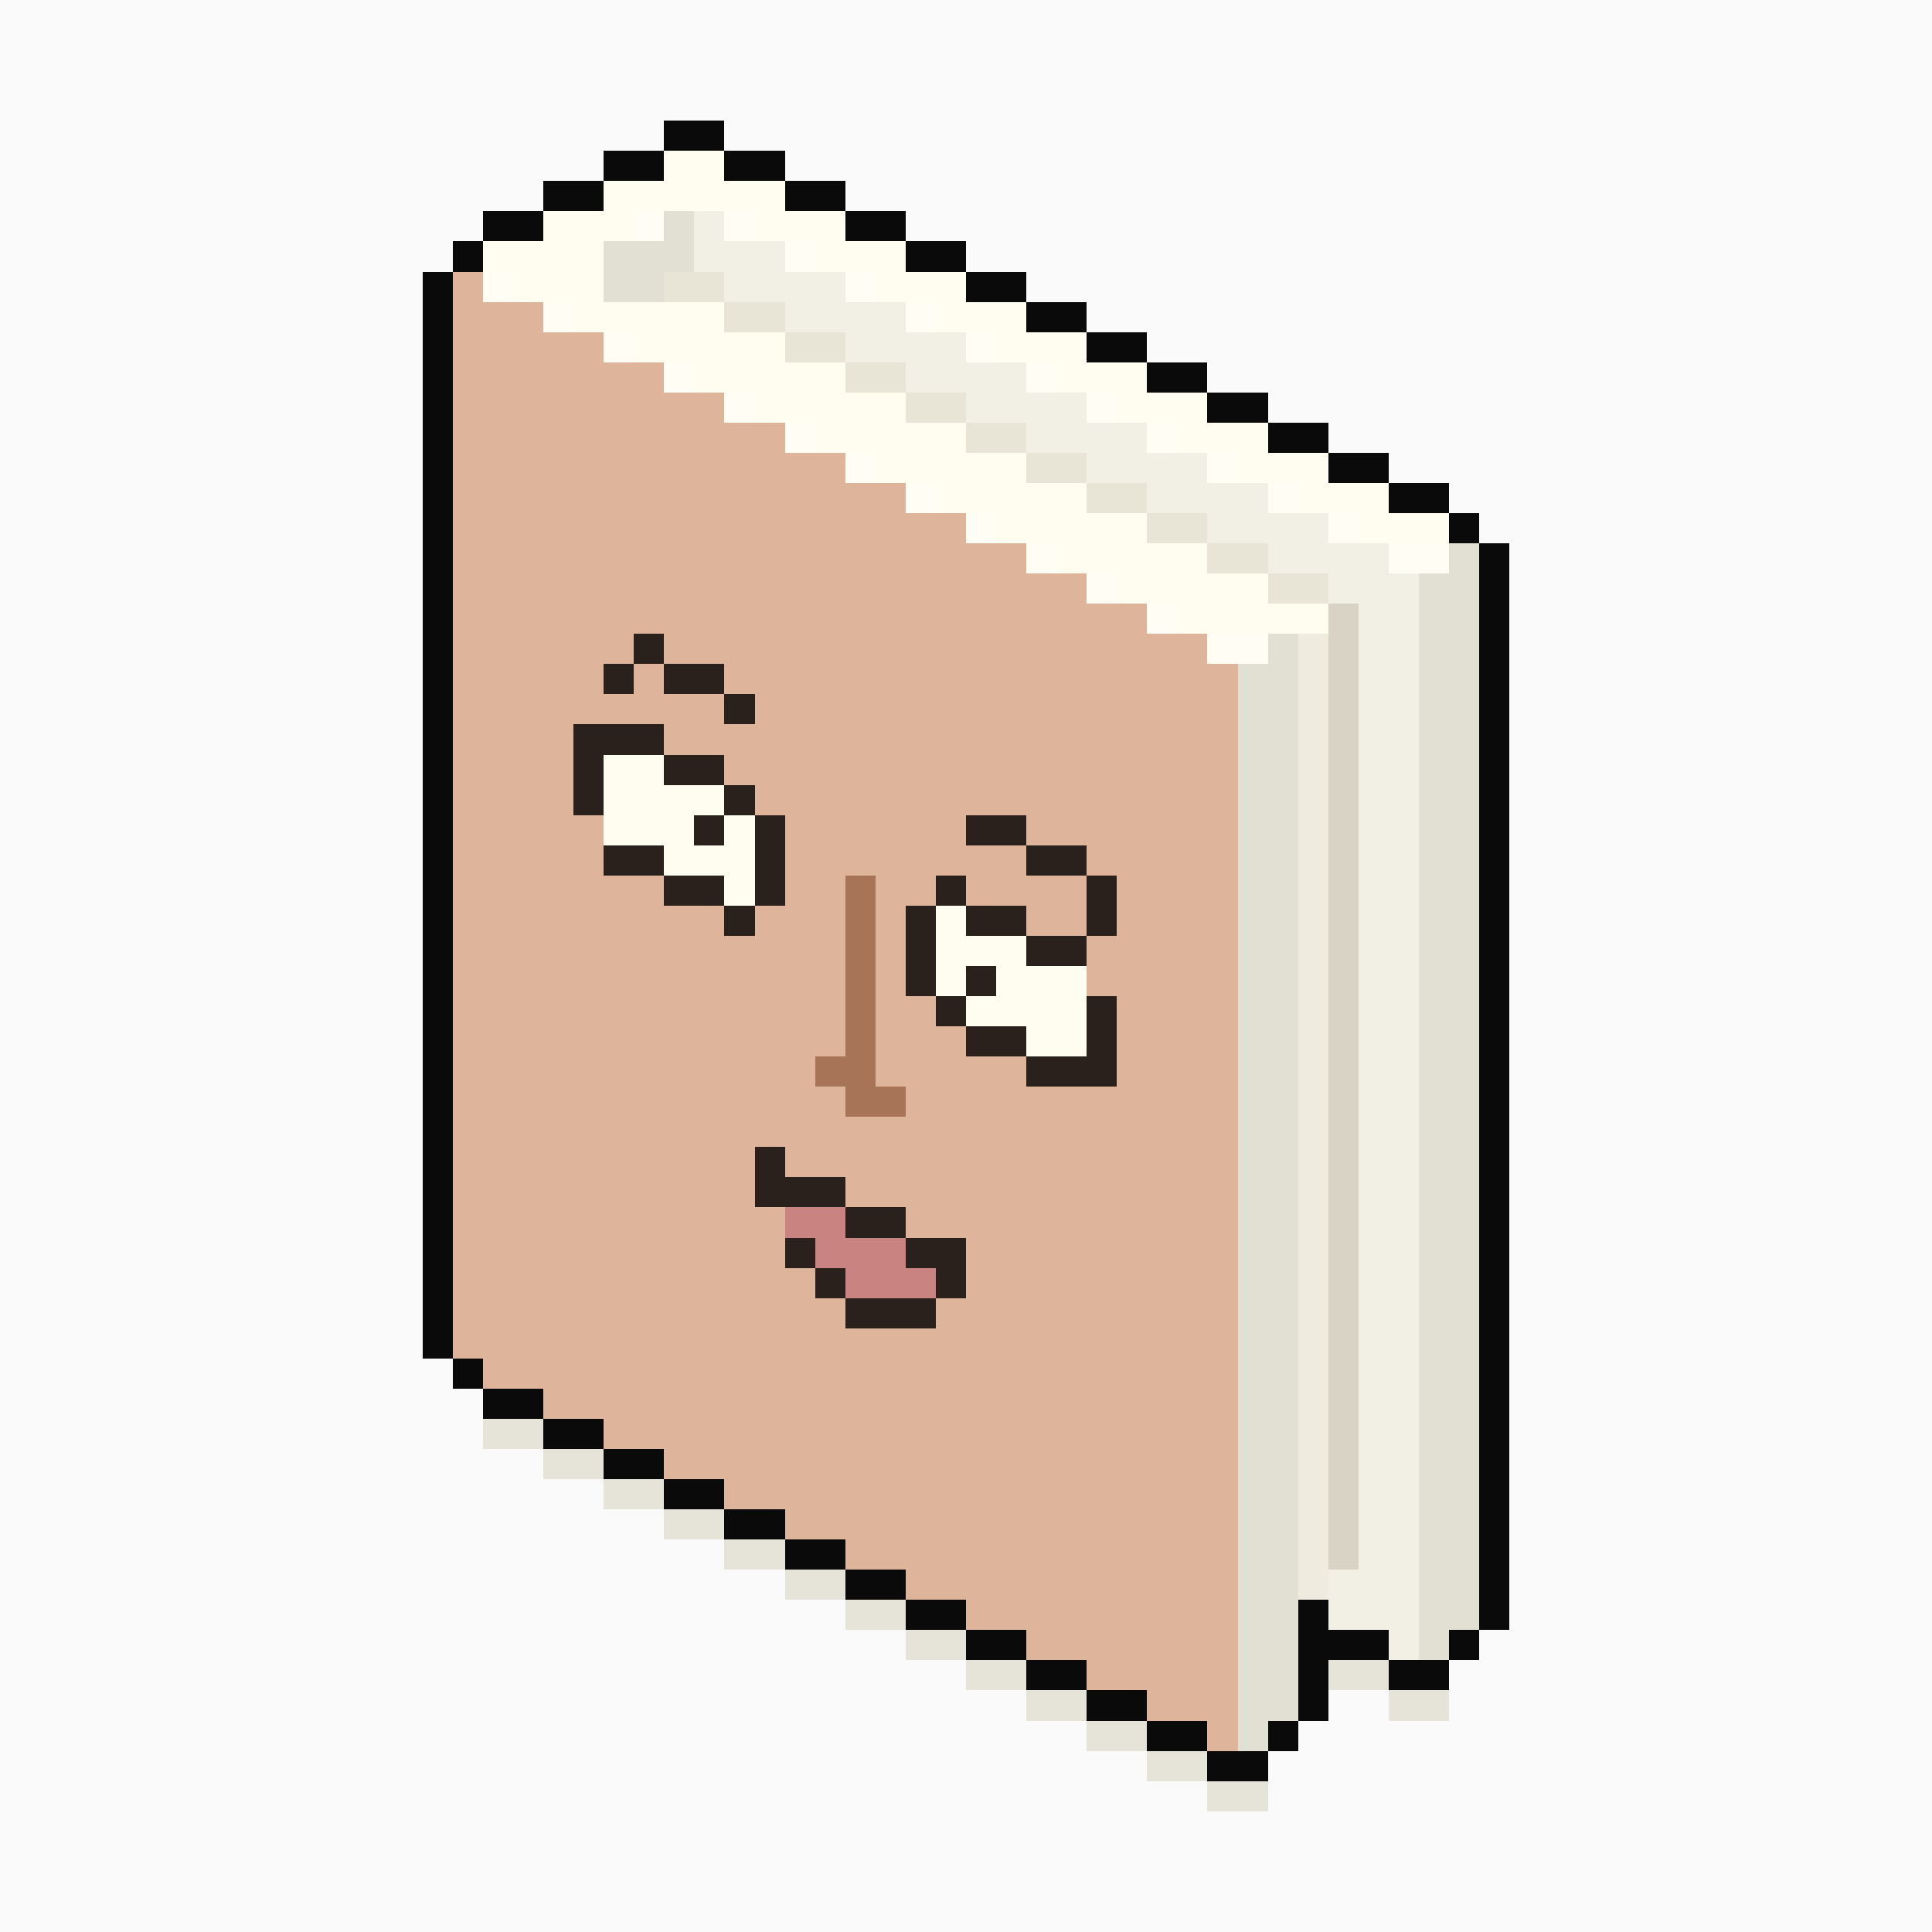
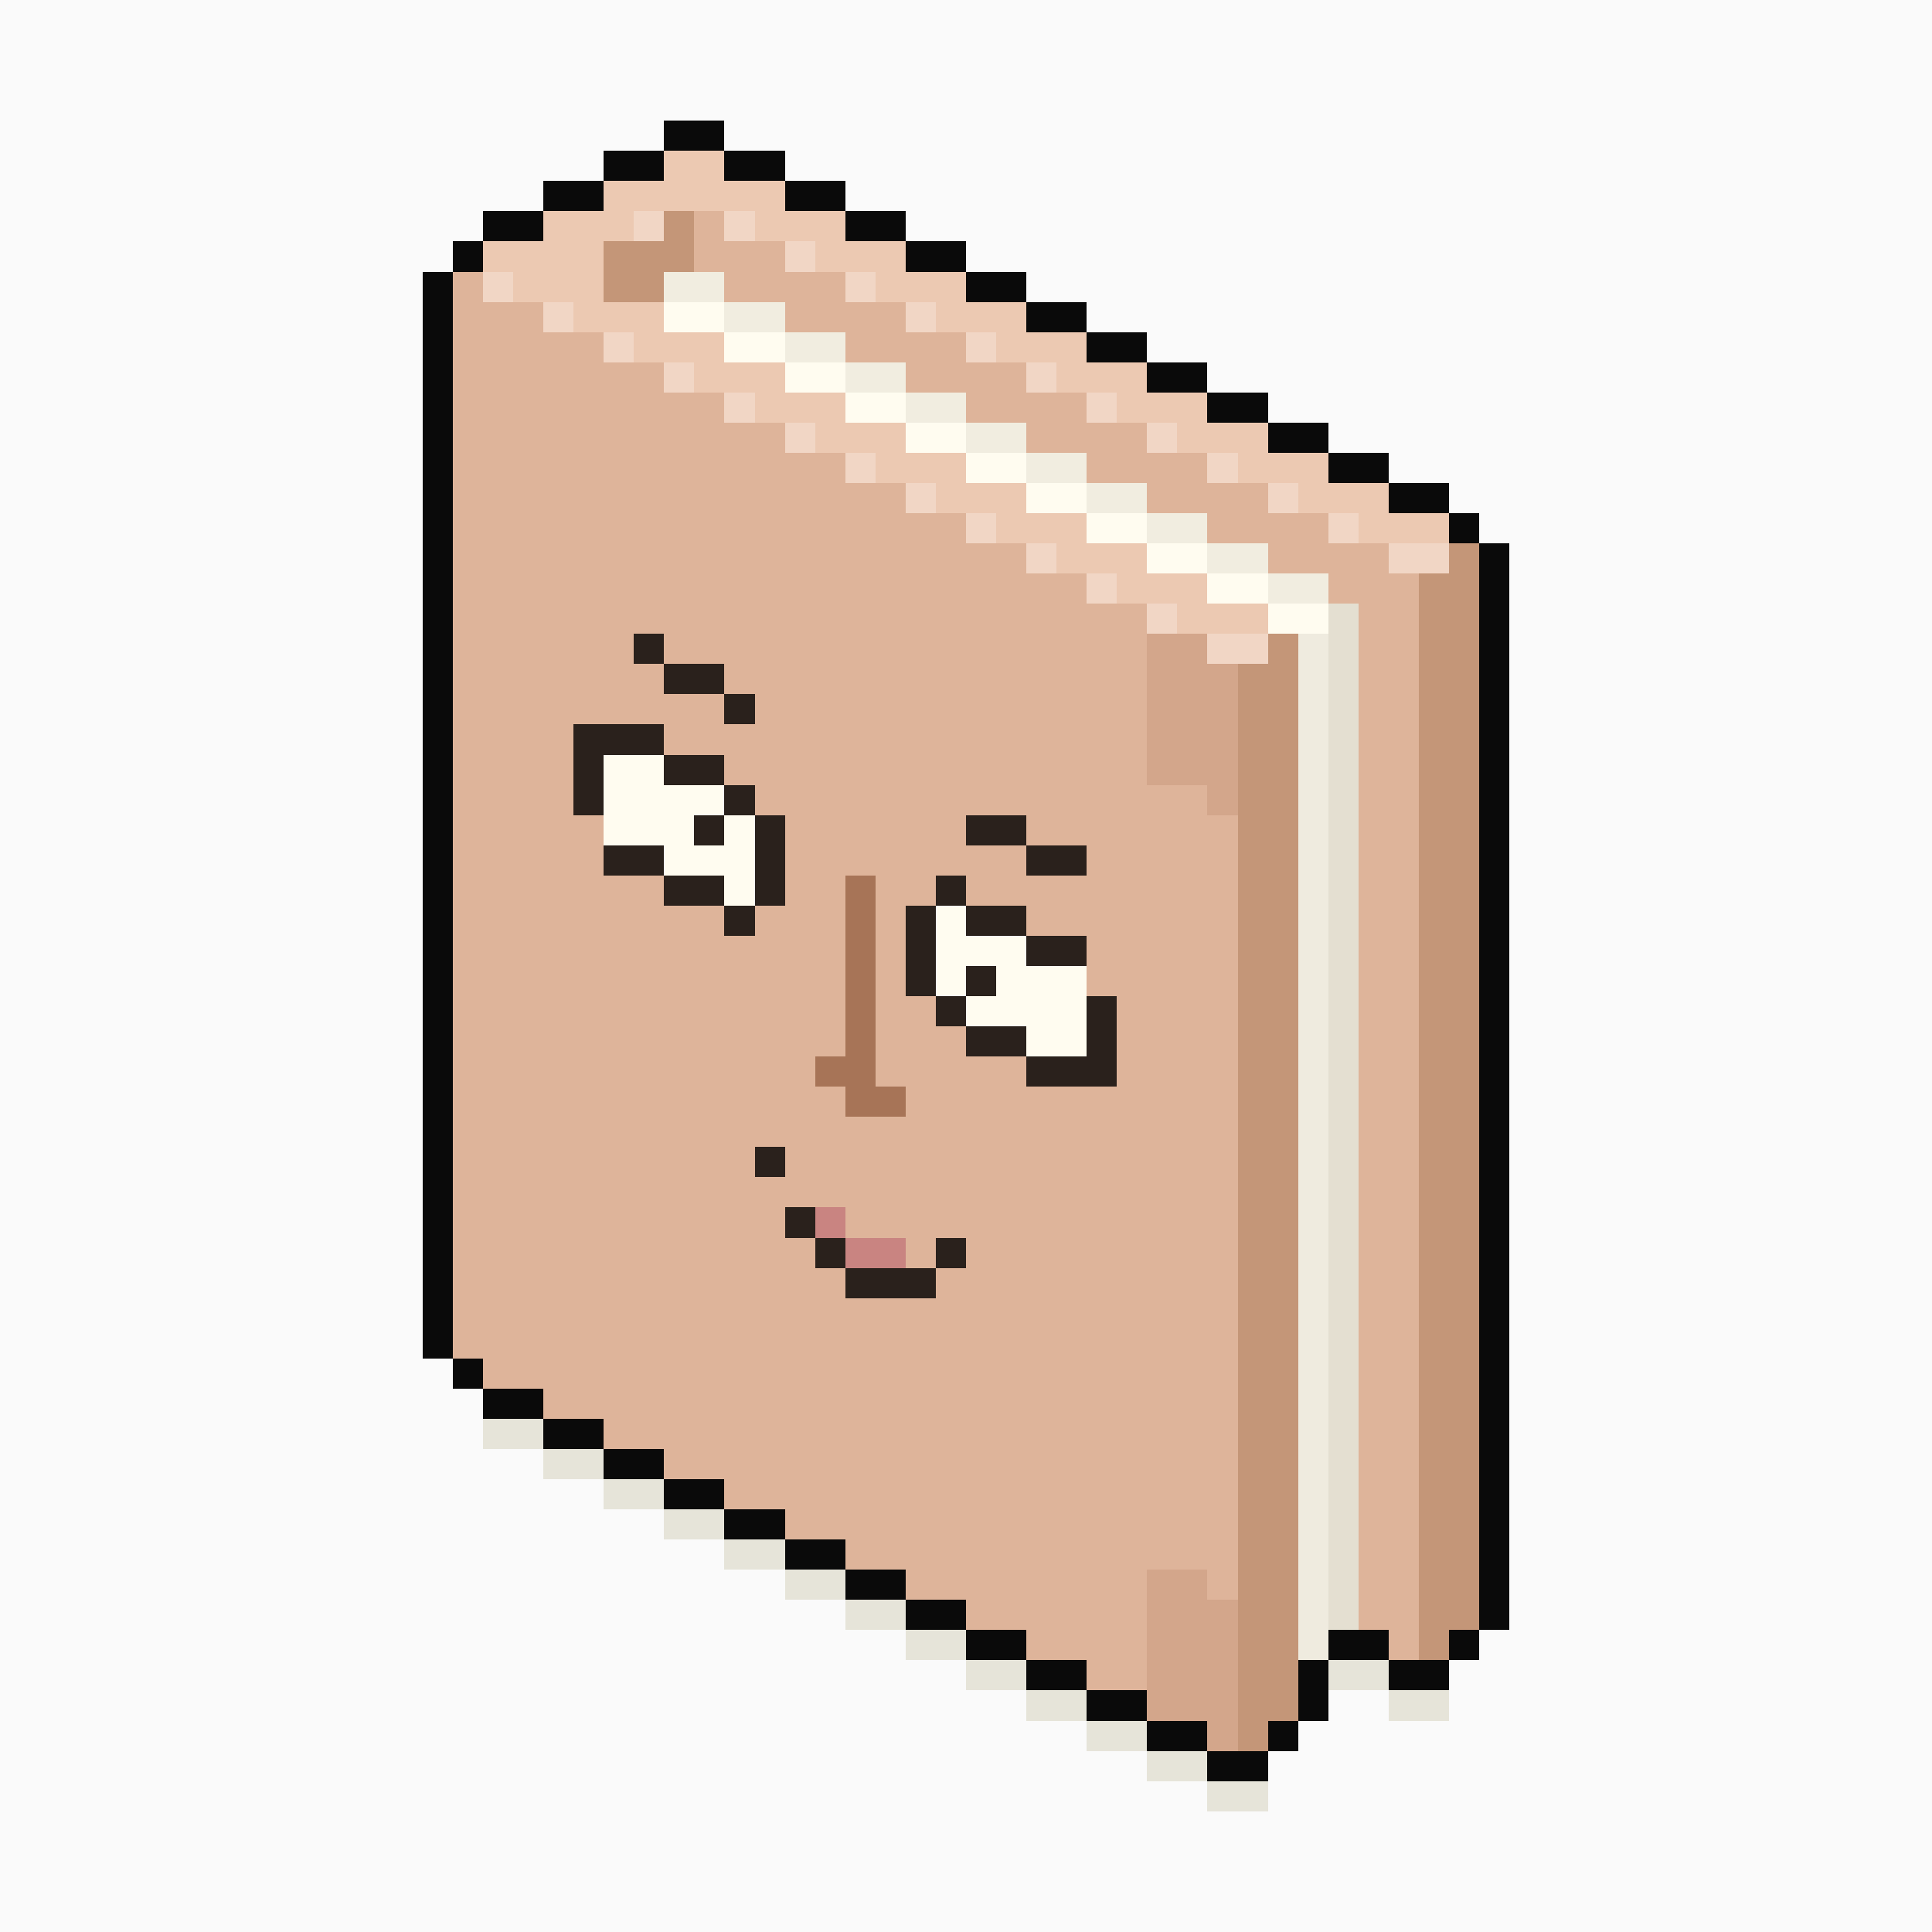
<svg xmlns="http://www.w3.org/2000/svg" width="1024" height="1024" viewBox="0 0 64 64" shape-rendering="crispEdges">
  <rect width="64" height="64" fill="#fafafa" />
-   <path fill="#deb49a" d="M15 9h1v1h-1zM15 10h3v1h-3zM15 11h5v1h-5zM15 12h7v1h-7zM15 13h9v1h-9zM15 14h11v1h-11zM15 15h13v1h-13zM15 16h15v1h-15zM15 17h17v1h-17zM15 18h19v1h-19zM15 19h21v1h-21zM15 20h23v1h-23zM15 21h6v1h-6zM22 21h18v1h-18zM15 22h5v1h-5zM21 22h1v1h-1zM24 22h17v1h-17zM15 23h9v1h-9zM25 23h16v1h-16zM22 24h19v1h-19zM24 25h17v1h-17zM15 24h4v3h-4zM25 26h16v1h-16zM26 27h6v1h-6zM34 27h7v1h-7zM15 27h5v2h-5zM26 28h8v1h-8zM36 28h5v1h-5zM15 29h7v1h-7zM26 29h2v1h-2zM29 29h2v1h-2zM32 29h4v1h-4zM15 30h9v1h-9zM25 30h3v1h-3zM34 30h2v1h-2zM37 29h4v2h-4zM29 30h1v3h-1zM36 31h5v2h-5zM29 33h2v1h-2zM15 31h13v4h-13zM29 34h3v1h-3zM15 35h12v1h-12zM29 35h5v1h-5zM37 33h4v3h-4zM15 36h13v1h-13zM30 36h11v1h-11zM15 37h26v1h-26zM26 38h15v1h-15zM15 38h10v2h-10zM28 39h13v1h-13zM30 40h11v1h-11zM15 40h11v2h-11zM15 42h12v1h-12zM32 41h9v2h-9zM15 43h13v1h-13zM31 43h10v1h-10zM15 44h26v1h-26zM16 45h25v1h-25zM18 46h23v1h-23zM20 47h21v1h-21zM22 48h19v1h-19zM24 49h17v1h-17zM26 50h15v1h-15zM28 51h13v1h-13zM30 52h11v1h-11zM32 53h9v1h-9zM34 54h7v1h-7zM36 55h5v1h-5zM38 56h3v1h-3zM40 57h1v1h-1z" />
-   <path fill="#0a0a0a" d="M22 4h2v1h-2zM20 5h2v1h-2zM24 5h2v1h-2zM18 6h2v1h-2zM26 6h2v1h-2zM16 7h2v1h-2zM28 7h2v1h-2zM15 8h1v1h-1zM30 8h2v1h-2zM32 9h2v1h-2zM34 10h2v1h-2zM36 11h2v1h-2zM38 12h2v1h-2zM40 13h2v1h-2zM42 14h2v1h-2zM44 15h2v1h-2zM46 16h2v1h-2zM48 17h1v1h-1zM14 9h1v36h-1zM15 45h1v1h-1zM16 46h2v1h-2zM18 47h2v1h-2zM20 48h2v1h-2zM22 49h2v1h-2zM24 50h2v1h-2zM26 51h2v1h-2zM28 52h2v1h-2zM30 53h2v1h-2zM43 53h1v1h-1zM49 18h1v36h-1zM32 54h2v1h-2zM43 54h3v1h-3zM48 54h1v1h-1zM34 55h2v1h-2zM46 55h2v1h-2zM36 56h2v1h-2zM43 55h1v2h-1zM38 57h2v1h-2zM42 57h1v1h-1zM40 58h2v1h-2z" />
-   <path fill="#fffcf0" d="M22 5h2v1h-2zM20 6h6v1h-6zM18 7h3v1h-3zM25 7h3v1h-3zM16 8h4v1h-4zM27 8h3v1h-3zM17 9h3v1h-3zM29 9h3v1h-3zM19 10h5v1h-5zM31 10h3v1h-3zM21 11h5v1h-5zM33 11h3v1h-3zM23 12h5v1h-5zM35 12h3v1h-3zM25 13h5v1h-5zM37 13h3v1h-3zM27 14h5v1h-5zM39 14h3v1h-3zM29 15h5v1h-5zM41 15h3v1h-3zM31 16h5v1h-5zM43 16h3v1h-3zM33 17h5v1h-5zM45 17h3v1h-3zM35 18h5v1h-5zM37 19h5v1h-5zM39 20h5v1h-5zM20 25h2v1h-2zM20 26h4v1h-4zM20 27h3v1h-3zM24 27h1v1h-1zM22 28h3v1h-3zM24 29h1v1h-1zM31 30h1v1h-1zM31 31h3v1h-3zM31 32h1v1h-1zM33 32h3v1h-3zM32 33h4v1h-4zM34 34h2v1h-2z" />
-   <path fill="#2a211c" d="M21 21h1v1h-1zM20 22h1v1h-1zM22 22h2v1h-2zM24 23h1v1h-1zM19 24h3v1h-3zM22 25h2v1h-2zM19 25h1v2h-1zM24 26h1v1h-1zM23 27h1v1h-1zM32 27h2v1h-2zM20 28h2v1h-2zM34 28h2v1h-2zM22 29h2v1h-2zM25 27h1v3h-1zM31 29h1v1h-1zM24 30h1v1h-1zM32 30h2v1h-2zM36 29h1v2h-1zM34 31h2v1h-2zM30 30h1v3h-1zM32 32h1v1h-1zM31 33h1v1h-1zM32 34h2v1h-2zM36 33h1v2h-1zM34 35h3v1h-3zM25 38h1v1h-1zM25 39h3v1h-3zM28 40h2v1h-2zM26 41h1v1h-1zM30 41h2v1h-2zM27 42h1v1h-1zM31 42h1v1h-1zM28 43h3v1h-3z" />
-   <path fill="#fffdf4" d="M21 7h1v1h-1zM24 7h1v1h-1zM26 8h1v1h-1zM16 9h1v1h-1zM28 9h1v1h-1zM18 10h1v1h-1zM30 10h1v1h-1zM20 11h1v1h-1zM32 11h1v1h-1zM22 12h1v1h-1zM34 12h1v1h-1zM24 13h1v1h-1zM36 13h1v1h-1zM26 14h1v1h-1zM38 14h1v1h-1zM28 15h1v1h-1zM40 15h1v1h-1zM30 16h1v1h-1zM42 16h1v1h-1zM32 17h1v1h-1zM44 17h1v1h-1zM34 18h1v1h-1zM46 18h2v1h-2zM36 19h1v1h-1zM38 20h1v1h-1zM40 21h2v1h-2z" />
-   <path fill="#f2f0e5" d="M23 7h1v1h-1zM23 8h3v1h-3zM24 9h4v1h-4zM26 10h4v1h-4zM28 11h4v1h-4zM30 12h4v1h-4zM32 13h4v1h-4zM34 14h4v1h-4zM36 15h4v1h-4zM38 16h4v1h-4zM40 17h4v1h-4zM42 18h4v1h-4zM44 19h3v1h-3zM45 20h2v32h-2zM44 52h3v2h-3zM46 54h1v1h-1z" />
+   <path fill="#deb49a" d="M23 7h1v1h-1zM23 8h3v1h-3zM15 9h1v1h-1zM24 9h4v1h-4zM15 10h3v1h-3zM26 10h4v1h-4zM15 11h5v1h-5zM28 11h4v1h-4zM15 12h7v1h-7zM30 12h4v1h-4zM15 13h9v1h-9zM32 13h4v1h-4zM15 14h11v1h-11zM34 14h4v1h-4zM15 15h13v1h-13zM36 15h4v1h-4zM15 16h15v1h-15zM38 16h4v1h-4zM15 17h17v1h-17zM40 17h4v1h-4zM15 18h19v1h-19zM42 18h4v1h-4zM15 19h21v1h-21zM44 19h3v1h-3zM15 20h23v1h-23zM15 21h6v1h-6zM22 21h16v1h-16zM15 22h7v1h-7zM24 22h14v1h-14zM15 23h9v1h-9zM25 23h13v1h-13zM22 24h16v1h-16zM24 25h14v1h-14zM15 24h4v3h-4zM25 26h15v1h-15zM26 27h6v1h-6zM34 27h7v1h-7zM15 27h5v2h-5zM26 28h8v1h-8zM36 28h5v1h-5zM15 29h7v1h-7zM26 29h2v1h-2zM29 29h2v1h-2zM32 29h9v1h-9zM15 30h9v1h-9zM25 30h3v1h-3zM34 30h7v1h-7zM29 30h1v3h-1zM36 31h5v2h-5zM29 33h2v1h-2zM15 31h13v4h-13zM29 34h3v1h-3zM15 35h12v1h-12zM29 35h5v1h-5zM37 33h4v3h-4zM15 36h13v1h-13zM30 36h11v1h-11zM15 37h26v1h-26zM15 38h10v1h-10zM26 38h15v1h-15zM15 39h26v1h-26zM15 40h11v1h-11zM28 40h13v1h-13zM15 41h12v1h-12zM30 41h1v1h-1zM32 41h9v1h-9zM15 42h13v1h-13zM31 42h10v1h-10zM15 43h26v2h-26zM16 45h25v1h-25zM18 46h23v1h-23zM20 47h21v1h-21zM22 48h19v1h-19zM24 49h17v1h-17zM26 50h15v1h-15zM28 51h13v1h-13zM30 52h8v1h-8zM40 52h1v1h-1zM32 53h6v1h-6zM45 20h2v34h-2zM34 54h4v1h-4zM46 54h1v1h-1zM36 55h2v1h-2z" />
+   <path fill="#0a0a0a" d="M22 4h2v1h-2zM20 5h2v1h-2zM24 5h2v1h-2zM18 6h2v1h-2zM26 6h2v1h-2zM16 7h2v1h-2zM28 7h2v1h-2zM15 8h1v1h-1zM30 8h2v1h-2zM32 9h2v1h-2zM34 10h2v1h-2zM36 11h2v1h-2zM38 12h2v1h-2zM40 13h2v1h-2zM42 14h2v1h-2zM44 15h2v1h-2zM46 16h2v1h-2zM48 17h1v1h-1zM14 9h1v36h-1zM15 45h1v1h-1zM16 46h2v1h-2zM18 47h2v1h-2zM20 48h2v1h-2zM22 49h2v1h-2zM24 50h2v1h-2zM26 51h2v1h-2zM28 52h2v1h-2zM30 53h2v1h-2zM49 18h1v36h-1zM32 54h2v1h-2zM44 54h2v1h-2zM48 54h1v1h-1zM34 55h2v1h-2zM46 55h2v1h-2zM36 56h2v1h-2zM43 55h1v2h-1zM38 57h2v1h-2zM42 57h1v1h-1zM40 58h2v1h-2z" />
+   <path fill="#2a211c" d="M21 21h1v1h-1zM22 22h2v1h-2zM24 23h1v1h-1zM19 24h3v1h-3zM22 25h2v1h-2zM19 25h1v2h-1zM24 26h1v1h-1zM23 27h1v1h-1zM32 27h2v1h-2zM20 28h2v1h-2zM34 28h2v1h-2zM22 29h2v1h-2zM25 27h1v3h-1zM31 29h1v1h-1zM24 30h1v1h-1zM32 30h2v1h-2zM34 31h2v1h-2zM30 30h1v3h-1zM32 32h1v1h-1zM31 33h1v1h-1zM32 34h2v1h-2zM36 33h1v2h-1zM34 35h3v1h-3zM25 38h1v1h-1zM26 40h1v1h-1zM27 41h1v1h-1zM31 41h1v1h-1zM28 42h3v1h-3z" />
+   <path fill="#ecc9b2" d="M22 5h2v1h-2zM20 6h6v1h-6zM18 7h3v1h-3zM25 7h3v1h-3zM16 8h4v1h-4zM27 8h3v1h-3zM17 9h3v1h-3zM29 9h3v1h-3zM19 10h3v1h-3zM31 10h3v1h-3zM21 11h3v1h-3zM33 11h3v1h-3zM23 12h3v1h-3zM35 12h3v1h-3zM25 13h3v1h-3zM37 13h3v1h-3zM27 14h3v1h-3zM39 14h3v1h-3zM29 15h3v1h-3zM41 15h3v1h-3zM31 16h3v1h-3zM43 16h3v1h-3zM33 17h3v1h-3zM45 17h3v1h-3zM35 18h3v1h-3zM37 19h3v1h-3zM39 20h3v1h-3z" />
+   <path fill="#f1d6c5" d="M21 7h1v1h-1zM24 7h1v1h-1zM26 8h1v1h-1zM16 9h1v1h-1zM28 9h1v1h-1zM18 10h1v1h-1zM30 10h1v1h-1zM20 11h1v1h-1zM32 11h1v1h-1zM22 12h1v1h-1zM34 12h1v1h-1zM24 13h1v1h-1zM36 13h1v1h-1zM26 14h1v1h-1zM38 14h1v1h-1zM28 15h1v1h-1zM40 15h1v1h-1zM30 16h1v1h-1zM42 16h1v1h-1zM32 17h1v1h-1zM44 17h1v1h-1zM34 18h1v1h-1zM46 18h2v1h-2zM36 19h1v1h-1zM38 20h1v1h-1zM40 21h2v1h-2z" />
+   <path fill="#fffcf0" d="M22 10h2v1h-2zM24 11h2v1h-2zM26 12h2v1h-2zM28 13h2v1h-2zM30 14h2v1h-2zM32 15h2v1h-2zM34 16h2v1h-2zM36 17h2v1h-2zM38 18h2v1h-2zM40 19h2v1h-2zM42 20h2v1h-2zM20 25h2v1h-2zM20 26h4v1h-4zM20 27h3v1h-3zM24 27h1v1h-1zM22 28h3v1h-3zM24 29h1v1h-1zM31 30h1v1h-1zM31 31h3v1h-3zM31 32h1v1h-1zM33 32h3v1h-3zM32 33h4v1h-4zM34 34h2v1h-2z" />
  <path fill="#e6e4d9" d="M16 47h2v1h-2zM18 48h2v1h-2zM20 49h2v1h-2zM22 50h2v1h-2zM24 51h2v1h-2zM26 52h2v1h-2zM28 53h2v1h-2zM30 54h2v1h-2zM32 55h2v1h-2zM44 55h2v1h-2zM34 56h2v1h-2zM46 56h2v1h-2zM36 57h2v1h-2zM38 58h2v1h-2zM40 59h2v1h-2z" />
-   <path fill="#e8e4d6" d="M22 9h2v1h-2zM24 10h2v1h-2zM26 11h2v1h-2zM28 12h2v1h-2zM30 13h2v1h-2zM32 14h2v1h-2zM34 15h2v1h-2zM36 16h2v1h-2zM38 17h2v1h-2zM40 18h2v1h-2zM42 19h2v1h-2z" />
-   <path fill="#e2dfd3" d="M22 7h1v1h-1zM20 8h3v1h-3zM20 9h2v1h-2zM48 18h1v1h-1zM42 21h1v1h-1zM47 19h2v35h-2zM47 54h1v1h-1zM41 22h2v35h-2zM41 57h1v1h-1z" />
+   <path fill="#f1ede0" d="M22 9h2v1h-2zM24 10h2v1h-2zM26 11h2v1h-2zM28 12h2v1h-2zM30 13h2v1h-2zM32 14h2v1h-2zM34 15h2v1h-2zM36 16h2v1h-2zM38 17h2v1h-2zM40 18h2v1h-2zM42 19h2v1h-2z" />
+   <path fill="#c49678" d="M22 7h1v1h-1zM20 8h3v1h-3zM20 9h2v1h-2zM48 18h1v1h-1zM42 21h1v1h-1zM47 19h2v35h-2zM47 54h1v1h-1zM41 22h2v35h-2zM41 57h1v1h-1z" />
+   <path fill="#d3a68b" d="M38 21h2v1h-2zM38 22h3v4h-3zM40 26h1v1h-1zM38 52h2v1h-2zM38 53h3v4h-3zM40 57h1v1h-1z" />
  <path fill="#a77457" d="M28 29h1v6h-1zM27 35h2v1h-2zM28 36h2v1h-2z" />
-   <path fill="#c98481" d="M26 40h2v1h-2zM27 41h3v1h-3zM28 42h3v1h-3z" />
-   <path fill="#d8d3c4" d="M44 20h1v32h-1z" />
-   <path fill="#efebdf" d="M43 21h1v32h-1z" />
+   <path fill="#c98481" d="M27 40h1v1h-1zM28 41h2v1h-2z" />
+   <path fill="#e4dfd1" d="M44 20h1v34h-1z" />
+   <path fill="#efebdf" d="M43 21h1v34h-1z" />
</svg>
